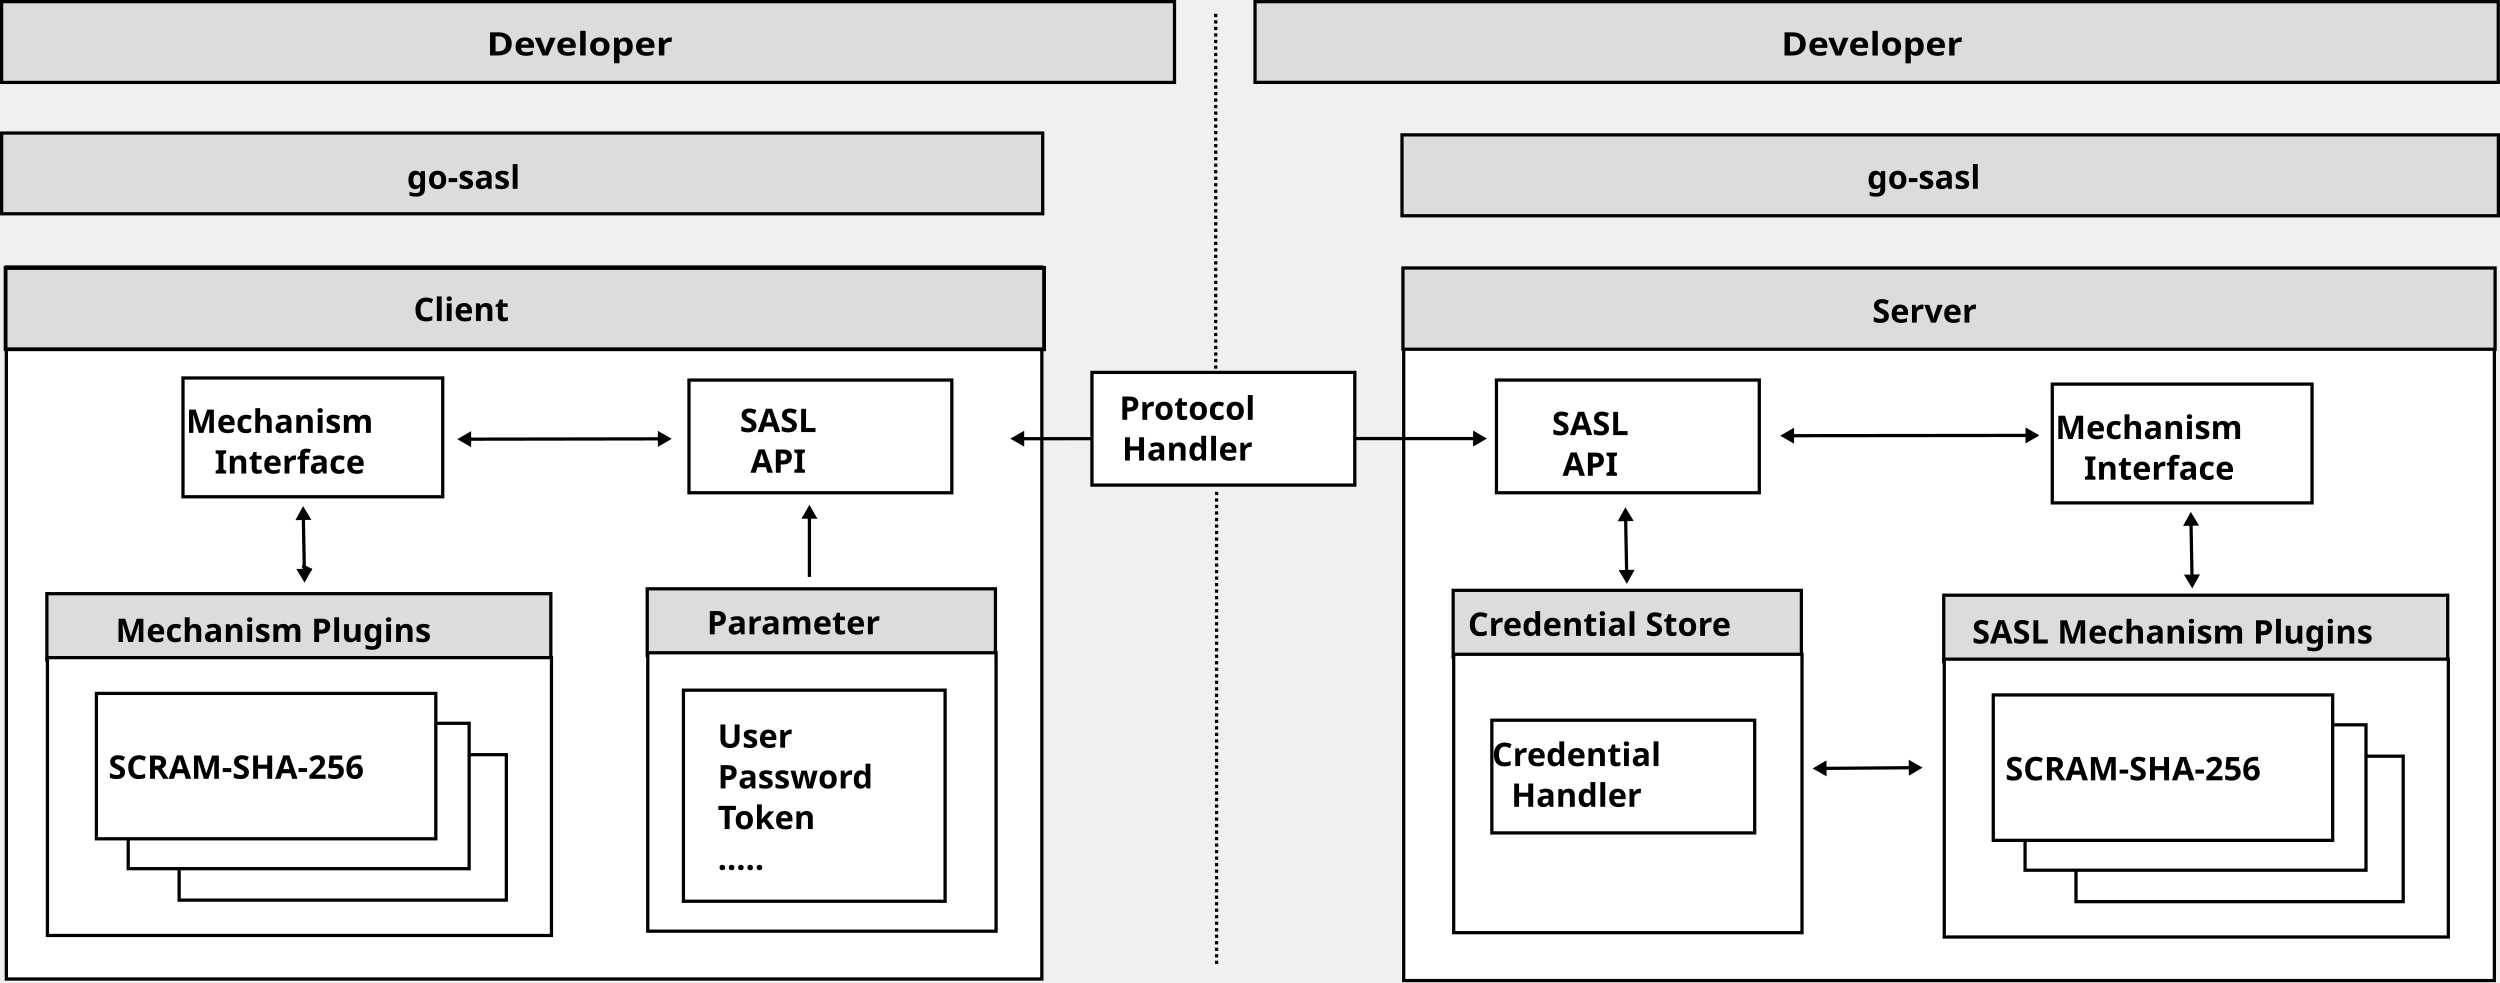
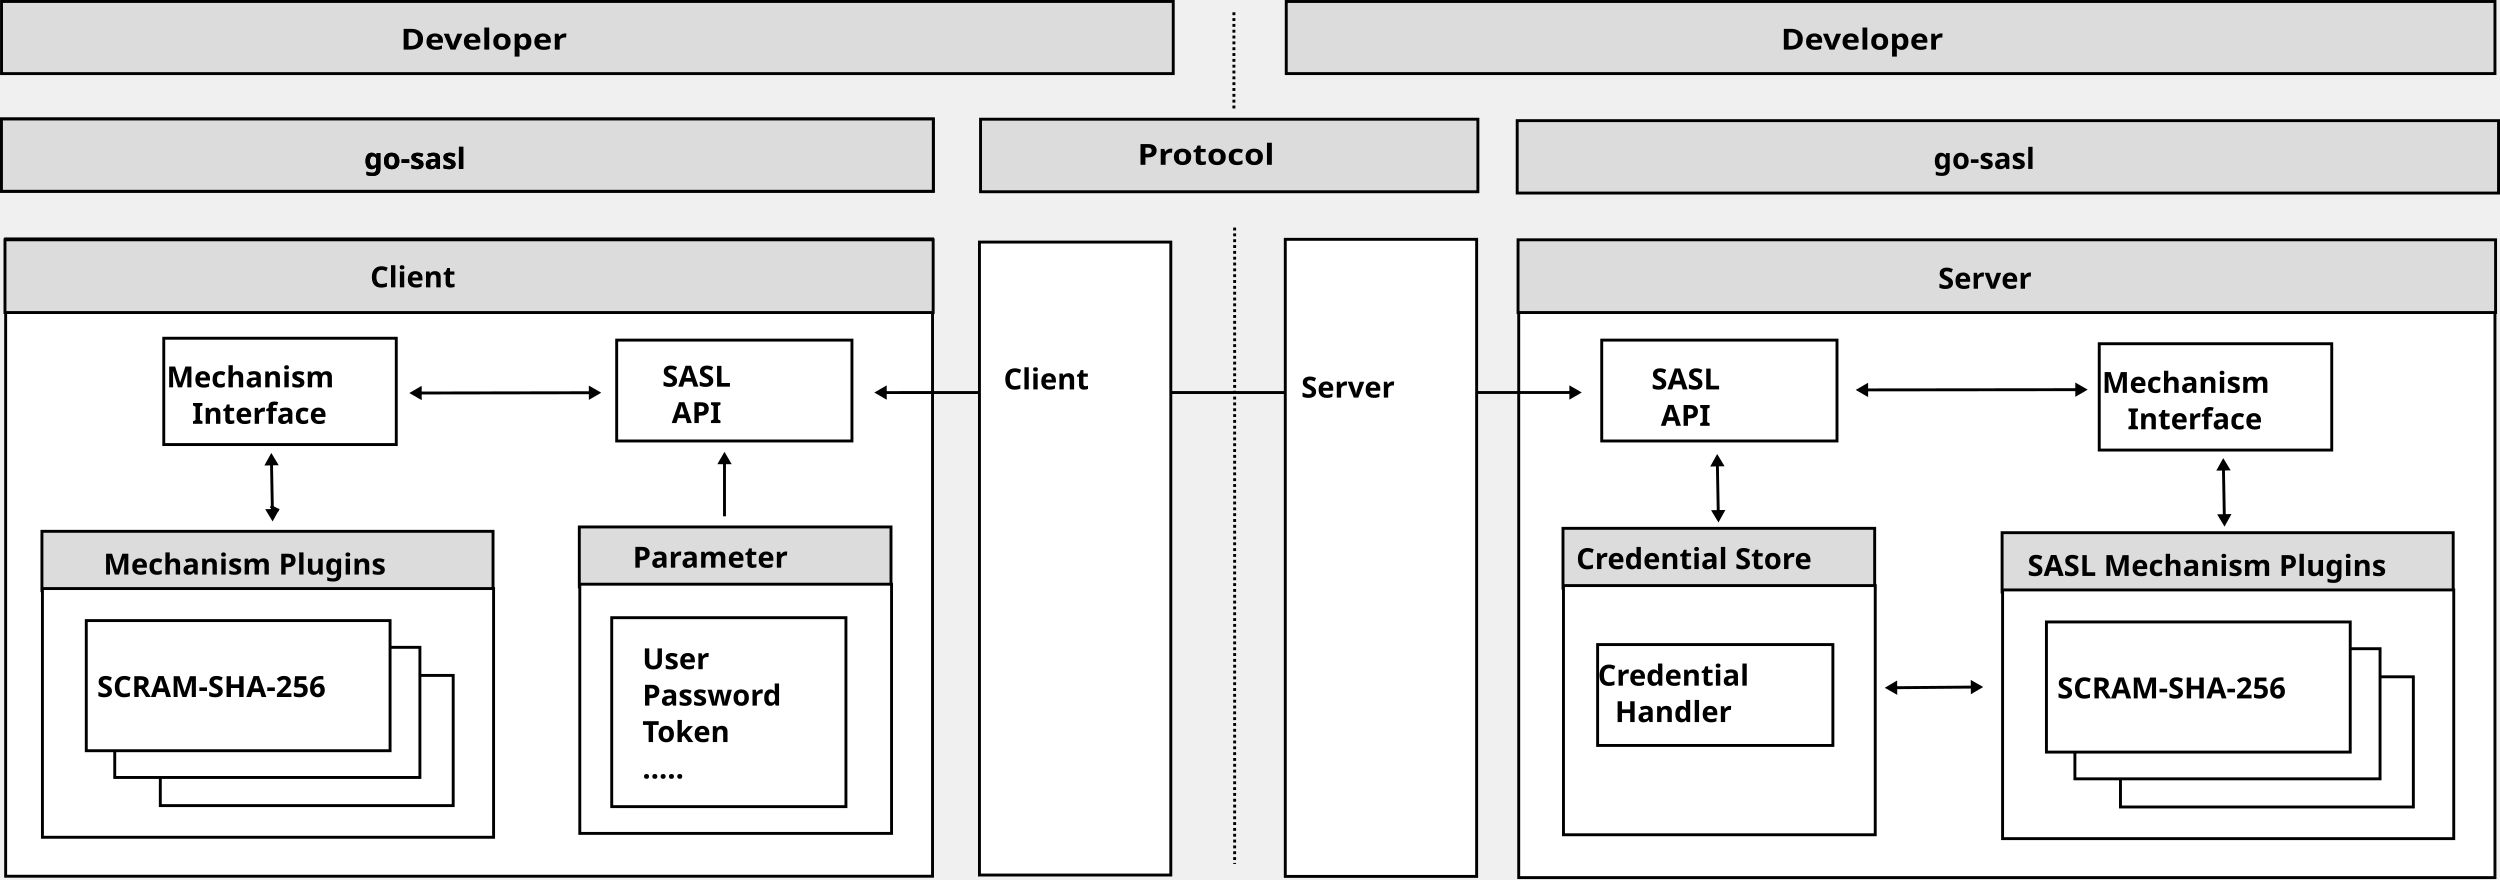
- <svg xmlns="http://www.w3.org/2000/svg" width="767.83" height="301.66" id="svg2" version="1.1" xml:space="preserve">
+ <svg xmlns="http://www.w3.org/2000/svg" width="857.824" height="301.632" id="svg2" version="1.1" xml:space="preserve">
  <defs id="defs4">
    <rect x="-116.235" y="215.059" width="16.471" height="16.941" id="rect30" />
    <marker style="overflow:visible" id="TriangleInM" refX="0" refY="0" orient="auto" viewBox="0 0 4.26 4.924" markerWidth="4.26" markerHeight="4.924" preserveAspectRatio="xMidYMid">
      <path transform="scale(-0.4)" style="fill:context-stroke;fill-rule:evenodd;stroke:context-stroke;stroke-width:1pt" d="M 5.77,0 -2.88,5 V -5 Z" id="path18279" />
    </marker>
    <marker style="overflow:visible" id="TriangleOutM" refX="0" refY="0" orient="auto" viewBox="0 0 4.26 4.924" markerWidth="4.26" markerHeight="4.924" preserveAspectRatio="xMidYMid">
      <path transform="scale(0.4)" style="fill:context-stroke;fill-rule:evenodd;stroke:context-stroke;stroke-width:1pt" d="M 5.77,0 -2.88,5 V -5 Z" id="path18288" />
    </marker>
    <linearGradient id="linearGradient5205">
      <stop style="stop-color:#370000;stop-opacity:1;" offset="0" id="stop5207" />
    </linearGradient>
    <linearGradient id="linearGradient5205-7">
      <stop id="stop5207-1" offset="0" style="stop-color:#370000;stop-opacity:1;" />
    </linearGradient>
    <linearGradient id="linearGradient5205-9">
      <stop id="stop5207-5" offset="0" style="stop-color:#370000;stop-opacity:1;" />
    </linearGradient>
    <linearGradient id="linearGradient5205-0">
      <stop id="stop5207-6" offset="0" style="stop-color:#370000;stop-opacity:1;" />
    </linearGradient>
    <linearGradient id="linearGradient5205-1">
      <stop id="stop5207-8" offset="0" style="stop-color:#370000;stop-opacity:1;" />
    </linearGradient>
    <linearGradient id="linearGradient5205-5">
      <stop id="stop5207-4" offset="0" style="stop-color:#370000;stop-opacity:1;" />
    </linearGradient>
    <linearGradient id="linearGradient5205-3">
      <stop id="stop5207-83" offset="0" style="stop-color:#370000;stop-opacity:1;" />
    </linearGradient>
    <marker style="overflow:visible" id="TriangleInM-3" refX="0" refY="0" orient="auto">
      <path transform="scale(-0.4)" style="fill:context-stroke;fill-rule:evenodd;stroke:context-stroke;stroke-width:1pt" d="M 5.77,0 -2.88,5 V -5 Z" id="path18279-9" />
    </marker>
    <marker style="overflow:visible" id="TriangleOutM-0" refX="0" refY="0" orient="auto" viewBox="0 0 4.26 4.924" markerWidth="4.26" markerHeight="4.924" preserveAspectRatio="xMidYMid">
      <path transform="scale(0.4)" style="fill:context-stroke;fill-rule:evenodd;stroke:context-stroke;stroke-width:1pt" d="M 5.77,0 -2.88,5 V -5 Z" id="path18288-5" />
    </marker>
    <marker style="overflow:visible" id="TriangleInM-6" refX="0" refY="0" orient="auto">
      <path transform="scale(-0.4)" style="fill:context-stroke;fill-rule:evenodd;stroke:context-stroke;stroke-width:1pt" d="M 5.77,0 -2.88,5 V -5 Z" id="path18279-3" />
    </marker>
    <marker style="overflow:visible" id="TriangleOutM-2" refX="0" refY="0" orient="auto">
      <path transform="scale(0.4)" style="fill:context-stroke;fill-rule:evenodd;stroke:context-stroke;stroke-width:1pt" d="M 5.77,0 -2.88,5 V -5 Z" id="path18288-6" />
    </marker>
    <marker style="overflow:visible" id="TriangleInM-3-7" refX="0" refY="0" orient="auto">
      <path transform="scale(-0.4)" style="fill:context-stroke;fill-rule:evenodd;stroke:context-stroke;stroke-width:1pt" d="M 5.77,0 -2.88,5 V -5 Z" id="path18279-9-3" />
    </marker>
    <marker style="overflow:visible" id="TriangleOutM-0-4" refX="0" refY="0" orient="auto">
      <path transform="scale(0.4)" style="fill:context-stroke;fill-rule:evenodd;stroke:context-stroke;stroke-width:1pt" d="M 5.77,0 -2.88,5 V -5 Z" id="path18288-5-3" />
    </marker>
  </defs>
-   <g id="layer2" transform="translate(471.9943,57.52371)" style="display:inline">
-     <rect y="25.423" x="-40.871" height="218.213" width="334.978" id="rect18008" style="fill:#ffffff;fill-opacity:1;stroke:#000000;stroke-width:1;stroke-miterlimit:2.154;stroke-dasharray:none;stroke-opacity:1" />
-     <rect y="59.207" x="-12.387" height="34.611" width="80.729" id="rect3109-7-1" style="display:inline;fill:#ffffff;fill-opacity:1;stroke:#000000;stroke-width:1;stroke-miterlimit:2.154;stroke-dasharray:none;stroke-opacity:1" />
-     <rect y="125.284" x="124.99" height="20.374" width="154.785" id="rect16215" style="fill:#dcdcdc;fill-opacity:1;stroke:#000000;stroke-width:1;stroke-miterlimit:2.154;stroke-dasharray:none;stroke-opacity:1" />
-     <rect y="144.927" x="125.157" height="85.337" width="154.807" id="rect16215-3" style="display:inline;fill:#ffffff;fill-opacity:1;stroke:#000000;stroke-width:1;stroke-miterlimit:2.154;stroke-dasharray:none;stroke-opacity:1" />
-     <rect y="174.73" x="165.607" height="44.673" width="100.497" id="rect16215-2" style="display:inline;fill:#ffffff;fill-opacity:1;stroke:#000000;stroke-width:1;stroke-miterlimit:2.154;stroke-dasharray:none;stroke-opacity:1" />
-     <rect y="165.094" x="149.97" height="44.651" width="104.71" id="rect16215-2-8" style="display:inline;fill:#ffffff;fill-opacity:1;stroke:#000000;stroke-width:1;stroke-miterlimit:2.154;stroke-dasharray:none;stroke-opacity:1" />
-     <rect y="-16.1" x="-41.394" height="24.847" width="336.73" id="rect16225" style="fill:#dcdcdc;fill-opacity:1;stroke:#000000;stroke-width:1;stroke-miterlimit:2.154;stroke-dasharray:none;stroke-opacity:1" />
-     <rect y="24.786" x="-41.102" height="24.958" width="335.429" id="rect16225-9" style="display:inline;fill:#dcdcdc;fill-opacity:1;stroke:#000000;stroke-width:1;stroke-miterlimit:2.154;stroke-dasharray:none;stroke-opacity:1" />
-     <rect y="155.916" x="140.204" height="44.654" width="104.242" id="rect16215-2-5" style="display:inline;fill:#ffffff;fill-opacity:1;stroke:#000000;stroke-width:1;stroke-miterlimit:2.154;stroke-dasharray:none;stroke-opacity:1" />
+   <g id="layer2" transform="translate(471.9883,57.49607)" style="display:inline">
+     <rect y="25.423" x="49.129" height="218.213" width="334.978" id="rect18008" style="fill:#ffffff;fill-opacity:1;stroke:#000000;stroke-width:1;stroke-miterlimit:2.154;stroke-dasharray:none;stroke-opacity:1" />
+     <rect y="59.207" x="77.613" height="34.611" width="80.729" id="rect3109-7-1" style="display:inline;fill:#ffffff;fill-opacity:1;stroke:#000000;stroke-width:1;stroke-miterlimit:2.154;stroke-dasharray:none;stroke-opacity:1" />
+     <rect y="125.284" x="214.99" height="20.374" width="154.785" id="rect16215" style="fill:#dcdcdc;fill-opacity:1;stroke:#000000;stroke-width:1;stroke-miterlimit:2.154;stroke-dasharray:none;stroke-opacity:1" />
+     <rect y="144.927" x="215.157" height="85.337" width="154.807" id="rect16215-3" style="display:inline;fill:#ffffff;fill-opacity:1;stroke:#000000;stroke-width:1;stroke-miterlimit:2.154;stroke-dasharray:none;stroke-opacity:1" />
+     <rect y="174.73" x="255.607" height="44.673" width="100.497" id="rect16215-2" style="display:inline;fill:#ffffff;fill-opacity:1;stroke:#000000;stroke-width:1;stroke-miterlimit:2.154;stroke-dasharray:none;stroke-opacity:1" />
+     <rect y="165.094" x="239.97" height="44.651" width="104.71" id="rect16215-2-8" style="display:inline;fill:#ffffff;fill-opacity:1;stroke:#000000;stroke-width:1;stroke-miterlimit:2.154;stroke-dasharray:none;stroke-opacity:1" />
+     <rect y="-16.1" x="48.606" height="24.847" width="336.73" id="rect16225" style="fill:#dcdcdc;fill-opacity:1;stroke:#000000;stroke-width:1;stroke-miterlimit:2.154;stroke-dasharray:none;stroke-opacity:1" />
+     <rect y="24.786" x="48.898" height="24.958" width="335.429" id="rect16225-9" style="display:inline;fill:#dcdcdc;fill-opacity:1;stroke:#000000;stroke-width:1;stroke-miterlimit:2.154;stroke-dasharray:none;stroke-opacity:1" />
+     <rect y="155.916" x="230.204" height="44.654" width="104.242" id="rect16215-2-5" style="display:inline;fill:#ffffff;fill-opacity:1;stroke:#000000;stroke-width:1;stroke-miterlimit:2.154;stroke-dasharray:none;stroke-opacity:1" />
    <rect y="24.482" x="-470.047" height="218.683" width="318.036" id="rect13" style="fill:#ffffff;fill-opacity:1;stroke:#000000;stroke-width:1;stroke-miterlimit:2.154;stroke-dasharray:none;stroke-opacity:1" />
    <rect y="58.565" x="-415.793" height="36.483" width="79.777" id="rect14" style="display:inline;fill:#ffffff;fill-opacity:1;stroke:#000000;stroke-width:1;stroke-miterlimit:2.154;stroke-dasharray:none;stroke-opacity:1" />
    <rect y="59.207" x="-260.387" height="34.611" width="80.729" id="rect15" style="display:inline;fill:#ffffff;fill-opacity:1;stroke:#000000;stroke-width:1;stroke-miterlimit:2.154;stroke-dasharray:none;stroke-opacity:1" />
    <rect y="124.813" x="-457.599" height="20.374" width="154.785" id="rect16" style="fill:#dcdcdc;fill-opacity:1;stroke:#000000;stroke-width:1;stroke-miterlimit:2.154;stroke-dasharray:none;stroke-opacity:1" />
    <rect y="144.457" x="-457.431" height="85.337" width="154.807" id="rect17" style="display:inline;fill:#ffffff;fill-opacity:1;stroke:#000000;stroke-width:1;stroke-miterlimit:2.154;stroke-dasharray:none;stroke-opacity:1" />
    <rect y="174.259" x="-416.982" height="44.673" width="100.497" id="rect18" style="display:inline;fill:#ffffff;fill-opacity:1;stroke:#000000;stroke-width:1;stroke-miterlimit:2.154;stroke-dasharray:none;stroke-opacity:1" />
    <rect y="164.623" x="-432.618" height="44.651" width="104.71" id="rect19" style="display:inline;fill:#ffffff;fill-opacity:1;stroke:#000000;stroke-width:1;stroke-miterlimit:2.154;stroke-dasharray:none;stroke-opacity:1" />
-     <rect y="24.785" x="-470.279" height="24.959" width="318.959" id="rect20" style="display:inline;fill:#dcdcdc;fill-opacity:1;stroke:#000000;stroke-width:1.173;stroke-miterlimit:2.154;stroke-dasharray:none;stroke-opacity:1" />
+     <rect y="24.785" x="-470.28" height="24.96" width="318.489" id="rect20" style="display:inline;fill:#dcdcdc;fill-opacity:1;stroke:#000000;stroke-width:1;stroke-miterlimit:2.154;stroke-dasharray:none;stroke-opacity:1" />
    <rect y="155.445" x="-442.384" height="44.654" width="104.242" id="rect21" style="display:inline;fill:#ffffff;fill-opacity:1;stroke:#000000;stroke-width:1;stroke-miterlimit:2.154;stroke-dasharray:none;stroke-opacity:1" />
-     <path style="display:inline;fill:none;stroke:#000000;stroke-width:1;stroke-linecap:butt;stroke-linejoin:miter;stroke-dasharray:none;stroke-opacity:1;marker-start:url(#TriangleInM-3-7);marker-end:url(#TriangleOutM-0-4)" d="m -18.144,77.172 -140.703,0.038" id="path3-5-0" />
+     <path style="display:inline;fill:none;stroke:#000000;stroke-width:1;stroke-linecap:butt;stroke-linejoin:miter;stroke-dasharray:none;stroke-opacity:1;marker-start:url(#TriangleInM-3-7);marker-end:url(#TriangleOutM-0-4)" d="M 67.921,77.181 -169.147,77.202" id="path3-5-0" />
    <path style="display:inline;fill:none;stroke:#000000;stroke-width:1;stroke-linecap:butt;stroke-linejoin:miter;stroke-dasharray:none;stroke-opacity:1;marker-start:url(#TriangleInM-3-7);marker-end:url(#TriangleOutM-0-4)" d="m -268.519,77.258 -60.189,0.101" id="path1" />
-     <path style="display:inline;fill:none;stroke:#000000;stroke-width:1;stroke-linecap:butt;stroke-linejoin:miter;stroke-dasharray:none;stroke-opacity:1;marker-start:url(#TriangleInM-3-7);marker-end:url(#TriangleOutM-0-4)" d="m 151.526,76.208 -73.926,0.084" id="path2" />
-     <rect y="60.448" x="158.324" height="36.483" width="79.777" id="rect3" style="display:inline;fill:#ffffff;fill-opacity:1;stroke:#000000;stroke-width:1;stroke-miterlimit:2.154;stroke-dasharray:none;stroke-opacity:1" />
-     <path style="display:inline;fill:none;stroke:#000000;stroke-width:1;stroke-linecap:butt;stroke-linejoin:miter;stroke-dasharray:none;stroke-opacity:1;marker-start:url(#TriangleInM-3);marker-end:url(#TriangleOutM-0)" d="m 27.278,101.12 0.334,17.826" id="path3" />
-     <rect y="123.789" x="-25.681" height="20.539" width="106.951" id="rect6" style="fill:#dcdcdc;fill-opacity:1;stroke:#000000;stroke-width:1;stroke-miterlimit:2.154;stroke-dasharray:none;stroke-opacity:1" />
-     <rect y="143.432" x="-25.515" height="85.505" width="106.975" id="rect7" style="display:inline;fill:#ffffff;fill-opacity:1;stroke:#000000;stroke-width:1;stroke-miterlimit:2.154;stroke-dasharray:none;stroke-opacity:1" />
-     <rect y="163.678" x="-13.799" height="34.611" width="80.729" id="rect8" style="display:inline;fill:#ffffff;fill-opacity:1;stroke:#000000;stroke-width:1;stroke-miterlimit:2.154;stroke-dasharray:none;stroke-opacity:1" />
-     <path style="display:inline;fill:none;stroke:#000000;stroke-width:1;stroke-linecap:butt;stroke-linejoin:miter;stroke-dasharray:none;stroke-opacity:1;marker-start:url(#TriangleInM-3-7);marker-end:url(#TriangleOutM-0-4)" d="m 115.671,178.256 -28.097,0.224" id="path12" />
-     <path style="display:inline;fill:none;stroke:#000000;stroke-width:1;stroke-linecap:butt;stroke-linejoin:miter;stroke-dasharray:none;stroke-opacity:1;marker-start:url(#TriangleInM-3);marker-end:url(#TriangleOutM-0)" d="m 200.925,102.531 0.334,17.826" id="path13" />
+     <path style="display:inline;fill:none;stroke:#000000;stroke-width:1;stroke-linecap:butt;stroke-linejoin:miter;stroke-dasharray:none;stroke-opacity:1;marker-start:url(#TriangleInM-3-7);marker-end:url(#TriangleOutM-0-4)" d="m 241.526,76.208 -73.926,0.084" id="path2" />
+     <rect y="60.448" x="248.324" height="36.483" width="79.777" id="rect3" style="display:inline;fill:#ffffff;fill-opacity:1;stroke:#000000;stroke-width:1;stroke-miterlimit:2.154;stroke-dasharray:none;stroke-opacity:1" />
+     <path style="display:inline;fill:none;stroke:#000000;stroke-width:1;stroke-linecap:butt;stroke-linejoin:miter;stroke-dasharray:none;stroke-opacity:1;marker-start:url(#TriangleInM-3);marker-end:url(#TriangleOutM-0)" d="m 117.278,101.12 0.334,17.826" id="path3" />
+     <rect y="123.789" x="64.319" height="20.539" width="106.951" id="rect6" style="fill:#dcdcdc;fill-opacity:1;stroke:#000000;stroke-width:1;stroke-miterlimit:2.154;stroke-dasharray:none;stroke-opacity:1" />
+     <rect y="143.432" x="64.485" height="85.505" width="106.975" id="rect7" style="display:inline;fill:#ffffff;fill-opacity:1;stroke:#000000;stroke-width:1;stroke-miterlimit:2.154;stroke-dasharray:none;stroke-opacity:1" />
+     <rect y="163.678" x="76.201" height="34.611" width="80.729" id="rect8" style="display:inline;fill:#ffffff;fill-opacity:1;stroke:#000000;stroke-width:1;stroke-miterlimit:2.154;stroke-dasharray:none;stroke-opacity:1" />
+     <path style="display:inline;fill:none;stroke:#000000;stroke-width:1;stroke-linecap:butt;stroke-linejoin:miter;stroke-dasharray:none;stroke-opacity:1;marker-start:url(#TriangleInM-3-7);marker-end:url(#TriangleOutM-0-4)" d="m 205.671,178.256 -28.097,0.224" id="path12" />
+     <path style="display:inline;fill:none;stroke:#000000;stroke-width:1;stroke-linecap:butt;stroke-linejoin:miter;stroke-dasharray:none;stroke-opacity:1;marker-start:url(#TriangleInM-3);marker-end:url(#TriangleOutM-0)" d="m 290.925,102.531 0.334,17.826" id="path13" />
    <path style="display:inline;fill:none;stroke:#000000;stroke-width:1;stroke-linecap:butt;stroke-linejoin:miter;stroke-dasharray:none;stroke-opacity:1;marker-start:url(#TriangleInM-3);marker-end:url(#TriangleOutM-0)" d="m -378.839,100.767 0.334,17.826" id="path14" />
-     <rect y="56.854" x="-136.622" height="34.611" width="80.729" id="rect22" style="display:inline;fill:#ffffff;fill-opacity:1;stroke:#000000;stroke-width:1;stroke-miterlimit:2.154;stroke-dasharray:none;stroke-opacity:1" />
+     <rect y="25.565" x="-135.911" height="217.189" width="65.66" id="rect22" style="display:inline;fill:#ffffff;fill-opacity:1;stroke:#000000;stroke-width:1;stroke-miterlimit:2.154;stroke-dasharray:none;stroke-opacity:1" />
    <rect y="-16.665" x="-471.488" height="24.8" width="319.741" id="rect33" style="fill:#dcdcdc;fill-opacity:1;stroke:#000000;stroke-width:1;stroke-miterlimit:2.154;stroke-dasharray:none;stroke-opacity:1" />
    <rect y="123.319" x="-273.211" height="20.539" width="106.951" id="rect34" style="fill:#dcdcdc;fill-opacity:1;stroke:#000000;stroke-width:1;stroke-miterlimit:2.154;stroke-dasharray:none;stroke-opacity:1" />
    <rect y="142.961" x="-273.044" height="85.505" width="106.975" id="rect35" style="display:inline;fill:#ffffff;fill-opacity:1;stroke:#000000;stroke-width:1;stroke-miterlimit:2.154;stroke-dasharray:none;stroke-opacity:1" />
    <rect y="154.449" x="-262.086" height="64.834" width="80.363" id="rect36" style="display:inline;fill:#ffffff;fill-opacity:1;stroke:#000000;stroke-width:1;stroke-miterlimit:2.154;stroke-dasharray:none;stroke-opacity:1" />
-     <rect y="-57.01" x="-86.539" height="24.784" width="381.843" id="rect43" style="fill:#dcdcdc;fill-opacity:1;stroke:#000000;stroke-width:1;stroke-miterlimit:2.154;stroke-dasharray:none;stroke-opacity:1" />
-     <rect y="-57.024" x="-471.494" height="24.812" width="360.224" id="rect44" style="fill:#dcdcdc;fill-opacity:1;stroke:#000000;stroke-width:1;stroke-miterlimit:2.154;stroke-dasharray:none;stroke-opacity:1" />
-     <path style="fill:#dcdcdc;stroke:#000000;stroke-width:1;stroke-dasharray:1,1;stroke-dashoffset:0" d="M -98.599,-53.288 V 56.829" id="path44" />
-     <path style="fill:#dcdcdc;stroke:#000000;stroke-width:1;stroke-dasharray:1,1;stroke-dashoffset:0" d="M -98.347,93.535 V 238.947" id="path47" />
+     <rect y="-56.989" x="-30.636" height="24.743" width="414.743" id="rect43" style="fill:#dcdcdc;fill-opacity:1;stroke:#000000;stroke-width:1;stroke-miterlimit:2.154;stroke-dasharray:none;stroke-opacity:1" />
+     <rect y="-56.996" x="-471.467" height="24.757" width="402.051" id="rect44" style="fill:#dcdcdc;fill-opacity:1;stroke:#000000;stroke-width:1;stroke-miterlimit:2.154;stroke-dasharray:none;stroke-opacity:1" />
+     <path style="fill:#dcdcdc;stroke:#000000;stroke-width:1;stroke-dasharray:1, 1;stroke-dashoffset:0" d="m -48.599,-53.288 v 33.412" id="path44" />
+     <path style="fill:#dcdcdc;stroke:#000000;stroke-width:1;stroke-dasharray:1, 1;stroke-dashoffset:0" d="M -48.347,20.594 V 238.947" id="path47" />
+     <rect y="-16.665" x="-471.488" height="24.8" width="319.741" id="rect1" style="fill:#dcdcdc;fill-opacity:1;stroke:#000000;stroke-width:1;stroke-miterlimit:2.154;stroke-dasharray:none;stroke-opacity:1" />
+     <rect y="-16.591" x="-135.532" height="24.887" width="170.652" id="rect2" style="fill:#dcdcdc;fill-opacity:1;stroke:#000000;stroke-width:1;stroke-miterlimit:2.154;stroke-dasharray:none;stroke-opacity:1" />
+     <rect y="24.623" x="-30.97" height="218.602" width="65.661" id="rect23" style="display:inline;fill:#ffffff;fill-opacity:1;stroke:#000000;stroke-width:1;stroke-miterlimit:2.154;stroke-dasharray:none;stroke-opacity:1" />
  </g>
-   <g id="layer4" transform="translate(335.2499,40.90262)" />
-   <g id="layer1" transform="translate(285.9943,-140.8384)" style="display:inline">
-     <text xml:space="preserve" style="font-style:normal;font-variant:normal;font-weight:bold;font-stretch:normal;line-height:0%;font-family:'Source Code Pro';-inkscape-font-specification:'Source Code Pro Bold';text-align:center;letter-spacing:0px;word-spacing:0px;writing-mode:lr-tb;text-anchor:middle;fill:#000000;fill-opacity:1;stroke:none;stroke-width:2;stroke-miterlimit:2.154;stroke-dasharray:none" x="213.353" y="274.48" id="text3115">
-       <tspan x="213.353" y="274.48" style="font-size:10px;line-height:1.25;stroke-width:2;stroke-dasharray:none" id="tspan6185">SASL</tspan>
-       <tspan x="213.353" y="286.98" style="font-size:10px;line-height:1.25;stroke-width:2;stroke-dasharray:none" id="tspan7">API</tspan>
-       <tspan x="213.353" y="293.804" style="font-size:10px;line-height:1.25;stroke-width:2;stroke-dasharray:none" id="tspan5357" />
+   <g id="layer4" transform="translate(335.244,40.87498)" />
+   <g id="layer1" transform="translate(285.9883,-140.8661)" style="display:inline">
+     <text xml:space="preserve" style="font-style:normal;font-variant:normal;font-weight:bold;font-stretch:normal;line-height:0%;font-family:'Source Code Pro';-inkscape-font-specification:'Source Code Pro Bold';text-align:center;letter-spacing:0px;word-spacing:0px;writing-mode:lr-tb;text-anchor:middle;fill:#000000;fill-opacity:1;stroke:none;stroke-width:2;stroke-miterlimit:2.154;stroke-dasharray:none" x="303.353" y="274.48" id="text3115">
+       <tspan x="303.353" y="274.48" style="font-size:10px;line-height:1.25;stroke-width:2;stroke-dasharray:none" id="tspan6185">SASL</tspan>
+       <tspan x="303.353" y="286.98" style="font-size:10px;line-height:1.25;stroke-width:2;stroke-dasharray:none" id="tspan7">API</tspan>
+       <tspan x="303.353" y="293.804" style="font-size:10px;line-height:1.25;stroke-width:2;stroke-dasharray:none" id="tspan5357" />
    </text>
-     <text xml:space="preserve" style="font-style:normal;font-variant:normal;font-weight:normal;font-stretch:normal;line-height:0%;font-family:Arial;-inkscape-font-specification:Arial;text-align:center;letter-spacing:0px;word-spacing:0px;writing-mode:lr-tb;text-anchor:middle;fill:#000000;fill-opacity:1;stroke:none;stroke-width:2;stroke-miterlimit:2.154;stroke-dasharray:none" x="313.176" y="198.833" id="text16229">
-       <tspan y="198.833" x="313.176" id="tspan16227" style="font-style:normal;font-variant:normal;font-weight:bold;font-stretch:normal;font-size:10px;line-height:1.25;font-family:'Source Code Pro';-inkscape-font-specification:'Source Code Pro Bold';stroke-width:2;stroke-miterlimit:2.154;stroke-dasharray:none">go-sasl</tspan>
+     <text xml:space="preserve" style="font-style:normal;font-variant:normal;font-weight:normal;font-stretch:normal;line-height:0%;font-family:Arial;-inkscape-font-specification:Arial;text-align:center;letter-spacing:0px;word-spacing:0px;writing-mode:lr-tb;text-anchor:middle;fill:#000000;fill-opacity:1;stroke:none;stroke-width:2;stroke-miterlimit:2.154;stroke-dasharray:none" x="403.176" y="198.833" id="text16229">
+       <tspan y="198.833" x="403.176" id="tspan16227" style="font-style:normal;font-variant:normal;font-weight:bold;font-stretch:normal;font-size:10px;line-height:1.25;font-family:'Source Code Pro';-inkscape-font-specification:'Source Code Pro Bold';stroke-width:2;stroke-miterlimit:2.154;stroke-dasharray:none">go-sasl</tspan>
    </text>
-     <text xml:space="preserve" style="font-style:normal;font-variant:normal;font-weight:normal;font-stretch:normal;line-height:0%;font-family:Arial;-inkscape-font-specification:Arial;text-align:center;letter-spacing:0px;word-spacing:0px;writing-mode:lr-tb;text-anchor:middle;display:inline;fill:#000000;fill-opacity:1;stroke:none;stroke-width:2;stroke-miterlimit:2.154;stroke-dasharray:none" x="313.42" y="239.927" id="text16229-0">
-       <tspan y="239.927" x="313.42" id="tspan16227-9" style="font-style:normal;font-variant:normal;font-weight:bold;font-stretch:normal;font-size:10px;line-height:1.25;font-family:'Source Code Pro';-inkscape-font-specification:'Source Code Pro Bold';stroke-width:2;stroke-miterlimit:2.154;stroke-dasharray:none">Server</tspan>
+     <text xml:space="preserve" style="font-style:normal;font-variant:normal;font-weight:normal;font-stretch:normal;line-height:0%;font-family:Arial;-inkscape-font-specification:Arial;text-align:center;letter-spacing:0px;word-spacing:0px;writing-mode:lr-tb;text-anchor:middle;display:inline;fill:#000000;fill-opacity:1;stroke:none;stroke-width:2;stroke-miterlimit:2.154;stroke-dasharray:none" x="403.42" y="239.927" id="text16229-0">
+       <tspan y="239.927" x="403.42" id="tspan16227-9" style="font-style:normal;font-variant:normal;font-weight:bold;font-stretch:normal;font-size:10px;line-height:1.25;font-family:'Source Code Pro';-inkscape-font-specification:'Source Code Pro Bold';stroke-width:2;stroke-miterlimit:2.154;stroke-dasharray:none">Server</tspan>
    </text>
-     <text id="text3" y="338.48" x="389.059" style="font-style:normal;font-variant:normal;font-weight:bold;font-stretch:normal;line-height:0%;font-family:'Source Code Pro';-inkscape-font-specification:'Source Code Pro Bold';text-align:center;letter-spacing:0px;word-spacing:0px;writing-mode:lr-tb;text-anchor:middle;fill:#000000;fill-opacity:1;stroke:none;stroke-width:2;stroke-miterlimit:2.154;stroke-dasharray:none" xml:space="preserve">
-       <tspan y="338.48" x="389.059" style="font-size:10px;line-height:1.25;stroke-width:2;stroke-dasharray:none" id="tspan10">SASL Mechanism Plugins</tspan>
+     <text id="text3" y="338.48" x="479.059" style="font-style:normal;font-variant:normal;font-weight:bold;font-stretch:normal;line-height:0%;font-family:'Source Code Pro';-inkscape-font-specification:'Source Code Pro Bold';text-align:center;letter-spacing:0px;word-spacing:0px;writing-mode:lr-tb;text-anchor:middle;fill:#000000;fill-opacity:1;stroke:none;stroke-width:2;stroke-miterlimit:2.154;stroke-dasharray:none" xml:space="preserve">
+       <tspan y="338.48" x="479.059" style="font-size:10px;line-height:1.25;stroke-width:2;stroke-dasharray:none" id="tspan10">SASL Mechanism Plugins</tspan>
    </text>
-     <text id="text3-1" y="380.496" x="376.935" style="font-style:normal;font-variant:normal;font-weight:bold;font-stretch:normal;line-height:0%;font-family:'Source Code Pro';-inkscape-font-specification:'Source Code Pro Bold';text-align:center;letter-spacing:0px;word-spacing:0px;writing-mode:lr-tb;text-anchor:middle;display:inline;fill:#000000;fill-opacity:1;stroke:none;stroke-width:2;stroke-miterlimit:2.154;stroke-dasharray:none" xml:space="preserve">
-       <tspan y="380.496" x="376.935" style="font-size:10px;line-height:1.25;stroke-width:2;stroke-dasharray:none" id="tspan10-1">SCRAM-SHA-256</tspan>
+     <text id="text3-1" y="380.496" x="466.935" style="font-style:normal;font-variant:normal;font-weight:bold;font-stretch:normal;line-height:0%;font-family:'Source Code Pro';-inkscape-font-specification:'Source Code Pro Bold';text-align:center;letter-spacing:0px;word-spacing:0px;writing-mode:lr-tb;text-anchor:middle;display:inline;fill:#000000;fill-opacity:1;stroke:none;stroke-width:2;stroke-miterlimit:2.154;stroke-dasharray:none" xml:space="preserve">
+       <tspan y="380.496" x="466.935" style="font-size:10px;line-height:1.25;stroke-width:2;stroke-dasharray:none" id="tspan10-1">SCRAM-SHA-256</tspan>
    </text>
    <text xml:space="preserve" style="font-size:5.333px;fill:#e6e6e6;fill-opacity:0.781;stroke:#000000" x="432.314" y="253.506" id="text2">
      <tspan id="tspan2" x="432.314" y="253.506" />
    </text>
    <text xml:space="preserve" style="font-style:normal;font-variant:normal;font-weight:bold;font-stretch:normal;line-height:0%;font-family:'Source Code Pro';-inkscape-font-specification:'Source Code Pro Bold';text-align:center;letter-spacing:0px;word-spacing:0px;writing-mode:lr-tb;text-anchor:middle;fill:#000000;fill-opacity:1;stroke:none;stroke-width:2;stroke-miterlimit:2.154;stroke-dasharray:none" x="-36.059" y="273.539" id="text23">
      <tspan x="-36.059" y="273.539" style="font-size:10px;line-height:1.25;stroke-width:2;stroke-dasharray:none" id="tspan21">SASL</tspan>
      <tspan x="-36.059" y="286.039" style="font-size:10px;line-height:1.25;stroke-width:2;stroke-dasharray:none" id="tspan22">API</tspan>
      <tspan x="-36.059" y="292.863" style="font-size:10px;line-height:1.25;stroke-width:2;stroke-dasharray:none" id="tspan23" />
    </text>
    <text xml:space="preserve" style="font-style:normal;font-variant:normal;font-weight:normal;font-stretch:normal;line-height:0%;font-family:Arial;-inkscape-font-specification:Arial;text-align:center;letter-spacing:0px;word-spacing:0px;writing-mode:lr-tb;text-anchor:middle;display:inline;fill:#000000;fill-opacity:1;stroke:none;stroke-width:2;stroke-miterlimit:2.154;stroke-dasharray:none" x="-135.991" y="239.456" id="text24">
      <tspan y="239.456" x="-135.991" id="tspan24" style="font-style:normal;font-variant:normal;font-weight:bold;font-stretch:normal;font-size:10px;line-height:1.25;font-family:'Source Code Pro';-inkscape-font-specification:'Source Code Pro Bold';stroke-width:2;stroke-miterlimit:2.154;stroke-dasharray:none">Client</tspan>
    </text>
    <text id="text25" y="338.009" x="-195.529" style="font-style:normal;font-variant:normal;font-weight:bold;font-stretch:normal;line-height:0%;font-family:'Source Code Pro';-inkscape-font-specification:'Source Code Pro Bold';text-align:center;letter-spacing:0px;word-spacing:0px;writing-mode:lr-tb;text-anchor:middle;fill:#000000;fill-opacity:1;stroke:none;stroke-width:2;stroke-miterlimit:2.154;stroke-dasharray:none" xml:space="preserve">
      <tspan y="338.009" x="-195.529" style="font-size:10px;line-height:1.25;stroke-width:2;stroke-dasharray:none" id="tspan25"> Mechanism Plugins</tspan>
    </text>
    <text id="text28" y="261.28" x="-189.175" style="font-style:normal;font-variant:normal;font-weight:bold;font-stretch:normal;line-height:0%;font-family:'Source Code Pro';-inkscape-font-specification:'Source Code Pro Bold';text-align:center;letter-spacing:0px;word-spacing:0px;writing-mode:lr-tb;text-anchor:middle;display:inline;fill:#000000;fill-opacity:1;stroke:none;stroke-width:2;stroke-miterlimit:2.154;stroke-dasharray:none" xml:space="preserve">
      <tspan y="261.28" x="-189.175" style="font-size:10px;line-height:1.25;stroke-width:2;stroke-dasharray:none" id="tspan26" />
      <tspan y="273.78" x="-189.175" style="font-size:10px;line-height:1.25;stroke-width:2;stroke-dasharray:none" id="tspan27">Mechanism</tspan>
      <tspan y="286.28" x="-189.175" style="font-size:10px;line-height:1.25;stroke-width:2;stroke-dasharray:none" id="tspan28">Interface</tspan>
    </text>
    <text id="text29" y="380.026" x="-205.653" style="font-style:normal;font-variant:normal;font-weight:bold;font-stretch:normal;line-height:0%;font-family:'Source Code Pro';-inkscape-font-specification:'Source Code Pro Bold';text-align:center;letter-spacing:0px;word-spacing:0px;writing-mode:lr-tb;text-anchor:middle;display:inline;fill:#000000;fill-opacity:1;stroke:none;stroke-width:2;stroke-miterlimit:2.154;stroke-dasharray:none" xml:space="preserve">
      <tspan y="380.026" x="-205.653" style="font-size:10px;line-height:1.25;stroke-width:2;stroke-dasharray:none" id="tspan29">SCRAM-SHA-256</tspan>
    </text>
    <text xml:space="preserve" transform="translate(32.07918,181.7411)" id="text30" style="font-size:5.333px;white-space:pre;shape-inside:url(#rect30);display:inline;fill:#e6e6e6;fill-opacity:0.781;stroke:#000000;stroke-width:1;stroke-dasharray:none" />
-     <text id="text5" y="263.162" x="384.943" style="font-style:normal;font-variant:normal;font-weight:bold;font-stretch:normal;line-height:0%;font-family:'Source Code Pro';-inkscape-font-specification:'Source Code Pro Bold';text-align:center;letter-spacing:0px;word-spacing:0px;writing-mode:lr-tb;text-anchor:middle;display:inline;fill:#000000;fill-opacity:1;stroke:none;stroke-width:2;stroke-miterlimit:2.154;stroke-dasharray:none" xml:space="preserve">
-       <tspan y="263.162" x="384.943" style="font-size:10px;line-height:1.25;stroke-width:2;stroke-dasharray:none" id="tspan3" />
-       <tspan y="275.662" x="384.943" style="font-size:10px;line-height:1.25;stroke-width:2;stroke-dasharray:none" id="tspan4">Mechanism</tspan>
-       <tspan y="288.162" x="384.943" style="font-size:10px;line-height:1.25;stroke-width:2;stroke-dasharray:none" id="tspan5">Interface</tspan>
+     <text id="text5" y="263.162" x="474.943" style="font-style:normal;font-variant:normal;font-weight:bold;font-stretch:normal;line-height:0%;font-family:'Source Code Pro';-inkscape-font-specification:'Source Code Pro Bold';text-align:center;letter-spacing:0px;word-spacing:0px;writing-mode:lr-tb;text-anchor:middle;display:inline;fill:#000000;fill-opacity:1;stroke:none;stroke-width:2;stroke-miterlimit:2.154;stroke-dasharray:none" xml:space="preserve">
+       <tspan y="263.162" x="474.943" style="font-size:10px;line-height:1.25;stroke-width:2;stroke-dasharray:none" id="tspan3" />
+       <tspan y="275.662" x="474.943" style="font-size:10px;line-height:1.25;stroke-width:2;stroke-dasharray:none" id="tspan4">Mechanism</tspan>
+       <tspan y="288.162" x="474.943" style="font-size:10px;line-height:1.25;stroke-width:2;stroke-dasharray:none" id="tspan5">Interface</tspan>
    </text>
-     <text id="text8" y="336.127" x="213.059" style="font-style:normal;font-variant:normal;font-weight:bold;font-stretch:normal;line-height:0%;font-family:'Source Code Pro';-inkscape-font-specification:'Source Code Pro Bold';text-align:center;letter-spacing:0px;word-spacing:0px;writing-mode:lr-tb;text-anchor:middle;fill:#000000;fill-opacity:1;stroke:none;stroke-width:2;stroke-miterlimit:2.154;stroke-dasharray:none" xml:space="preserve">
-       <tspan y="336.127" x="213.059" style="font-size:10px;line-height:1.25;stroke-width:2;stroke-dasharray:none" id="tspan8">Credential Store</tspan>
+     <text id="text8" y="336.127" x="303.059" style="font-style:normal;font-variant:normal;font-weight:bold;font-stretch:normal;line-height:0%;font-family:'Source Code Pro';-inkscape-font-specification:'Source Code Pro Bold';text-align:center;letter-spacing:0px;word-spacing:0px;writing-mode:lr-tb;text-anchor:middle;fill:#000000;fill-opacity:1;stroke:none;stroke-width:2;stroke-miterlimit:2.154;stroke-dasharray:none" xml:space="preserve">
+       <tspan y="336.127" x="303.059" style="font-size:10px;line-height:1.25;stroke-width:2;stroke-dasharray:none" id="tspan8">Credential Store</tspan>
    </text>
-     <text xml:space="preserve" style="font-style:normal;font-variant:normal;font-weight:bold;font-stretch:normal;line-height:0%;font-family:'Source Code Pro';-inkscape-font-specification:'Source Code Pro Bold';text-align:center;letter-spacing:0px;word-spacing:0px;writing-mode:lr-tb;text-anchor:middle;fill:#000000;fill-opacity:1;stroke:none;stroke-width:2;stroke-miterlimit:2.154;stroke-dasharray:none" x="209.118" y="376.127" id="text12">
-       <tspan x="209.118" y="376.127" style="font-size:10px;line-height:1.25;stroke-width:2;stroke-dasharray:none" id="tspan9">Credential</tspan>
-       <tspan x="209.118" y="388.627" style="font-size:10px;line-height:1.25;stroke-width:2;stroke-dasharray:none" id="tspan11">Handler</tspan>
-       <tspan x="209.118" y="395.452" style="font-size:10px;line-height:1.25;stroke-width:2;stroke-dasharray:none" id="tspan12" />
+     <text xml:space="preserve" style="font-style:normal;font-variant:normal;font-weight:bold;font-stretch:normal;line-height:0%;font-family:'Source Code Pro';-inkscape-font-specification:'Source Code Pro Bold';text-align:center;letter-spacing:0px;word-spacing:0px;writing-mode:lr-tb;text-anchor:middle;fill:#000000;fill-opacity:1;stroke:none;stroke-width:2;stroke-miterlimit:2.154;stroke-dasharray:none" x="299.118" y="376.127" id="text12">
+       <tspan x="299.118" y="376.127" style="font-size:10px;line-height:1.25;stroke-width:2;stroke-dasharray:none" id="tspan9">Credential</tspan>
+       <tspan x="299.118" y="388.627" style="font-size:10px;line-height:1.25;stroke-width:2;stroke-dasharray:none" id="tspan11">Handler</tspan>
+       <tspan x="299.118" y="395.452" style="font-size:10px;line-height:1.25;stroke-width:2;stroke-dasharray:none" id="tspan12" />
    </text>
-     <text xml:space="preserve" style="font-style:normal;font-variant:normal;font-weight:bold;font-stretch:normal;line-height:0%;font-family:'Source Code Pro';-inkscape-font-specification:'Source Code Pro Bold';text-align:center;letter-spacing:0px;word-spacing:0px;writing-mode:lr-tb;text-anchor:middle;fill:#000000;fill-opacity:1;stroke:none;stroke-width:2;stroke-miterlimit:2.154;stroke-dasharray:none" x="89.588" y="269.774" id="text32">
-       <tspan x="89.588" y="269.774" style="font-size:10px;line-height:1.25;stroke-width:2;stroke-dasharray:none" id="tspan31">Protocol</tspan>
-       <tspan x="89.588" y="282.274" style="font-size:10px;line-height:1.25;stroke-width:2;stroke-dasharray:none" id="tspan33">Handler</tspan>
-       <tspan x="89.588" y="289.099" style="font-size:10px;line-height:1.25;stroke-width:2;stroke-dasharray:none" id="tspan32" />
+     <text xml:space="preserve" style="font-style:normal;font-variant:normal;font-weight:bold;font-stretch:normal;line-height:0%;font-family:'Source Code Pro';-inkscape-font-specification:'Source Code Pro Bold';text-align:center;letter-spacing:0px;word-spacing:0px;writing-mode:lr-tb;text-anchor:middle;fill:#000000;fill-opacity:1;stroke:none;stroke-width:2;stroke-miterlimit:2.154;stroke-dasharray:none" x="83.941" y="274.48" id="text32">
+       <tspan x="83.941" y="274.48" style="font-size:10px;line-height:1.25;stroke-width:2;stroke-dasharray:none" id="tspan33">Client</tspan>
+       <tspan x="83.941" y="281.304" style="font-size:10px;line-height:1.25;stroke-width:2;stroke-dasharray:none" id="tspan32" />
    </text>
    <text xml:space="preserve" style="font-style:normal;font-variant:normal;font-weight:normal;font-stretch:normal;line-height:0%;font-family:Arial;-inkscape-font-specification:Arial;text-align:center;letter-spacing:0px;word-spacing:0px;writing-mode:lr-tb;text-anchor:middle;fill:#000000;fill-opacity:1;stroke:none;stroke-width:2;stroke-miterlimit:2.154;stroke-dasharray:none" x="-135.294" y="198.833" id="text34">
      <tspan y="198.833" x="-135.294" id="tspan34" style="font-style:normal;font-variant:normal;font-weight:bold;font-stretch:normal;font-size:10px;line-height:1.25;font-family:'Source Code Pro';-inkscape-font-specification:'Source Code Pro Bold';stroke-width:2;stroke-miterlimit:2.154;stroke-dasharray:none">go-sasl</tspan>
    </text>
    <text id="text36" y="335.656" x="-34.471" style="font-style:normal;font-variant:normal;font-weight:bold;font-stretch:normal;line-height:0%;font-family:'Source Code Pro';-inkscape-font-specification:'Source Code Pro Bold';text-align:center;letter-spacing:0px;word-spacing:0px;writing-mode:lr-tb;text-anchor:middle;fill:#000000;fill-opacity:1;stroke:none;stroke-width:2;stroke-miterlimit:2.154;stroke-dasharray:none" xml:space="preserve">
      <tspan y="335.656" x="-34.471" style="font-size:10px;line-height:1.25;stroke-width:2;stroke-dasharray:none" id="tspan36">Parameter</tspan>
    </text>
    <text xml:space="preserve" style="font-style:normal;font-variant:normal;font-weight:bold;font-stretch:normal;line-height:0%;font-family:'Source Code Pro';-inkscape-font-specification:'Source Code Pro Bold';text-align:center;letter-spacing:0px;word-spacing:0px;writing-mode:lr-tb;text-anchor:middle;fill:#000000;fill-opacity:1;stroke:none;stroke-width:2;stroke-miterlimit:2.154;stroke-dasharray:none" x="-65.567" y="370.48" id="text39">
      <tspan x="-65.567" y="370.48" style="font-size:10px;line-height:1.25;text-align:start;text-anchor:start;stroke-width:2;stroke-dasharray:none" id="tspan38">User</tspan>
      <tspan x="-65.567" y="382.98" style="font-size:10px;line-height:1.25;text-align:start;text-anchor:start;stroke-width:2;stroke-dasharray:none" id="tspan40">Password</tspan>
      <tspan x="-65.567" y="395.48" style="font-size:10px;line-height:1.25;text-align:start;text-anchor:start;stroke-width:2;stroke-dasharray:none" id="tspan41">Token</tspan>
      <tspan x="-65.567" y="407.98" style="font-size:10px;line-height:1.25;text-align:start;text-anchor:start;stroke-width:2;stroke-dasharray:none" id="tspan42">.....</tspan>
      <tspan x="-65.567" y="414.804" style="font-size:10px;line-height:1.25;text-align:start;text-anchor:start;stroke-width:2;stroke-dasharray:none" id="tspan39" />
    </text>
    <path style="fill:#dcdcdc;stroke:#000000;stroke-width:1;stroke-dasharray:none;marker-end:url(#TriangleOutM)" d="M -37.394,318.027 V 298.733" id="path42" />
    <path style="fill:#dcdcdc;stroke:#000000;stroke-width:1;stroke-dasharray:none" d="m -190.335,316.027 -2.824,-1.412" id="path43" />
-     <text xml:space="preserve" style="font-style:normal;font-variant:normal;font-weight:normal;font-stretch:normal;font-size:12.561px;line-height:0%;font-family:Arial;-inkscape-font-specification:Arial;text-align:center;letter-spacing:0px;word-spacing:0px;writing-mode:lr-tb;text-anchor:middle;fill:#000000;fill-opacity:1;stroke:none;stroke-width:2.094;stroke-miterlimit:2.154;stroke-dasharray:none" x="284.241" y="165.587" id="text43" transform="scale(1.04879,0.9534795)">
-       <tspan y="165.587" x="284.241" id="tspan43" style="font-style:normal;font-variant:normal;font-weight:bold;font-stretch:normal;font-size:10.468px;line-height:1.25;font-family:'Source Code Pro';-inkscape-font-specification:'Source Code Pro Bold';stroke-width:2.094;stroke-miterlimit:2.154;stroke-dasharray:none">Developer</tspan>
+     <text xml:space="preserve" style="font-style:normal;font-variant:normal;font-weight:normal;font-stretch:normal;font-size:12.561px;line-height:0%;font-family:Arial;-inkscape-font-specification:Arial;text-align:center;letter-spacing:0px;word-spacing:0px;writing-mode:lr-tb;text-anchor:middle;fill:#000000;fill-opacity:1;stroke:none;stroke-width:2.094;stroke-miterlimit:2.154;stroke-dasharray:none" x="345.263" y="165.587" id="text43" transform="scale(1.04879,0.9534795)">
+       <tspan y="165.587" x="345.263" id="tspan43" style="font-style:normal;font-variant:normal;font-weight:bold;font-stretch:normal;font-size:10.468px;line-height:1.25;font-family:'Source Code Pro';-inkscape-font-specification:'Source Code Pro Bold';stroke-width:2.094;stroke-miterlimit:2.154;stroke-dasharray:none">Developer</tspan>
    </text>
-     <text xml:space="preserve" style="font-style:normal;font-variant:normal;font-weight:normal;font-stretch:normal;font-size:12.716px;line-height:0%;font-family:Arial;-inkscape-font-specification:Arial;text-align:center;letter-spacing:0px;word-spacing:0px;writing-mode:lr-tb;text-anchor:middle;fill:#000000;fill-opacity:1;stroke:none;stroke-width:2.119;stroke-miterlimit:2.154;stroke-dasharray:none" x="-92.789" y="167.705" id="text44" transform="scale(1.062219,0.9414253)">
-       <tspan y="167.705" x="-92.789" id="tspan44" style="font-style:normal;font-variant:normal;font-weight:bold;font-stretch:normal;font-size:10.597px;line-height:1.25;font-family:'Source Code Pro';-inkscape-font-specification:'Source Code Pro Bold';stroke-width:2.119;stroke-miterlimit:2.154;stroke-dasharray:none">Developer</tspan>
+     <text xml:space="preserve" style="font-style:normal;font-variant:normal;font-weight:normal;font-stretch:normal;font-size:12.716px;line-height:0%;font-family:Arial;-inkscape-font-specification:Arial;text-align:center;letter-spacing:0px;word-spacing:0px;writing-mode:lr-tb;text-anchor:middle;fill:#000000;fill-opacity:1;stroke:none;stroke-width:2.119;stroke-miterlimit:2.154;stroke-dasharray:none" x="-104.086" y="167.705" id="text44" transform="scale(1.062219,0.9414253)">
+       <tspan y="167.705" x="-104.086" id="tspan44" style="font-style:normal;font-variant:normal;font-weight:bold;font-stretch:normal;font-size:10.597px;line-height:1.25;font-family:'Source Code Pro';-inkscape-font-specification:'Source Code Pro Bold';stroke-width:2.119;stroke-miterlimit:2.154;stroke-dasharray:none">Developer</tspan>
+     </text>
+     <text xml:space="preserve" style="font-style:normal;font-variant:normal;font-weight:normal;font-stretch:normal;line-height:0%;font-family:Arial;-inkscape-font-specification:Arial;text-align:center;letter-spacing:0px;word-spacing:0px;writing-mode:lr-tb;text-anchor:middle;fill:#000000;fill-opacity:1;stroke:none;stroke-width:2;stroke-miterlimit:2.154;stroke-dasharray:none" x="-135.294" y="198.833" id="text1">
+       <tspan y="198.833" x="-135.294" id="tspan1" style="font-style:normal;font-variant:normal;font-weight:bold;font-stretch:normal;font-size:10px;line-height:1.25;font-family:'Source Code Pro';-inkscape-font-specification:'Source Code Pro Bold';stroke-width:2;stroke-miterlimit:2.154;stroke-dasharray:none">go-sasl</tspan>
+     </text>
+     <text xml:space="preserve" style="font-style:normal;font-variant:normal;font-weight:normal;font-stretch:normal;font-size:12.716px;line-height:0%;font-family:Arial;-inkscape-font-specification:Arial;text-align:center;letter-spacing:0px;word-spacing:0px;writing-mode:lr-tb;text-anchor:middle;fill:#000000;fill-opacity:1;stroke:none;stroke-width:2.119;stroke-miterlimit:2.154;stroke-dasharray:none" x="129.166" y="209.694" id="text6" transform="scale(1.062219,0.9414253)">
+       <tspan y="209.694" x="129.166" id="tspan6" style="font-style:normal;font-variant:normal;font-weight:bold;font-stretch:normal;font-size:10.597px;line-height:1.25;font-family:'Source Code Pro';-inkscape-font-specification:'Source Code Pro Bold';stroke-width:2.119;stroke-miterlimit:2.154;stroke-dasharray:none">Protocol</tspan>
+     </text>
+     <text xml:space="preserve" style="font-style:normal;font-variant:normal;font-weight:bold;font-stretch:normal;line-height:0%;font-family:'Source Code Pro';-inkscape-font-specification:'Source Code Pro Bold';text-align:center;letter-spacing:0px;word-spacing:0px;writing-mode:lr-tb;text-anchor:middle;fill:#000000;fill-opacity:1;stroke:none;stroke-width:2;stroke-miterlimit:2.154;stroke-dasharray:none" x="187.471" y="277.303" id="text35">
+       <tspan x="187.471" y="277.303" style="font-size:10px;line-height:1.25;stroke-width:2;stroke-dasharray:none" id="tspan30">Server</tspan>
+       <tspan x="187.471" y="289.803" style="font-size:10px;line-height:1.25;stroke-width:2;stroke-dasharray:none" id="tspan31" />
+       <tspan x="187.471" y="296.628" style="font-size:10px;line-height:1.25;stroke-width:2;stroke-dasharray:none" id="tspan35" />
    </text>
  </g>
-   <g id="layer3" transform="translate(419.9942,45.55203)" />
+   <g id="layer3" transform="translate(419.9883,45.52438)" />
</svg>
